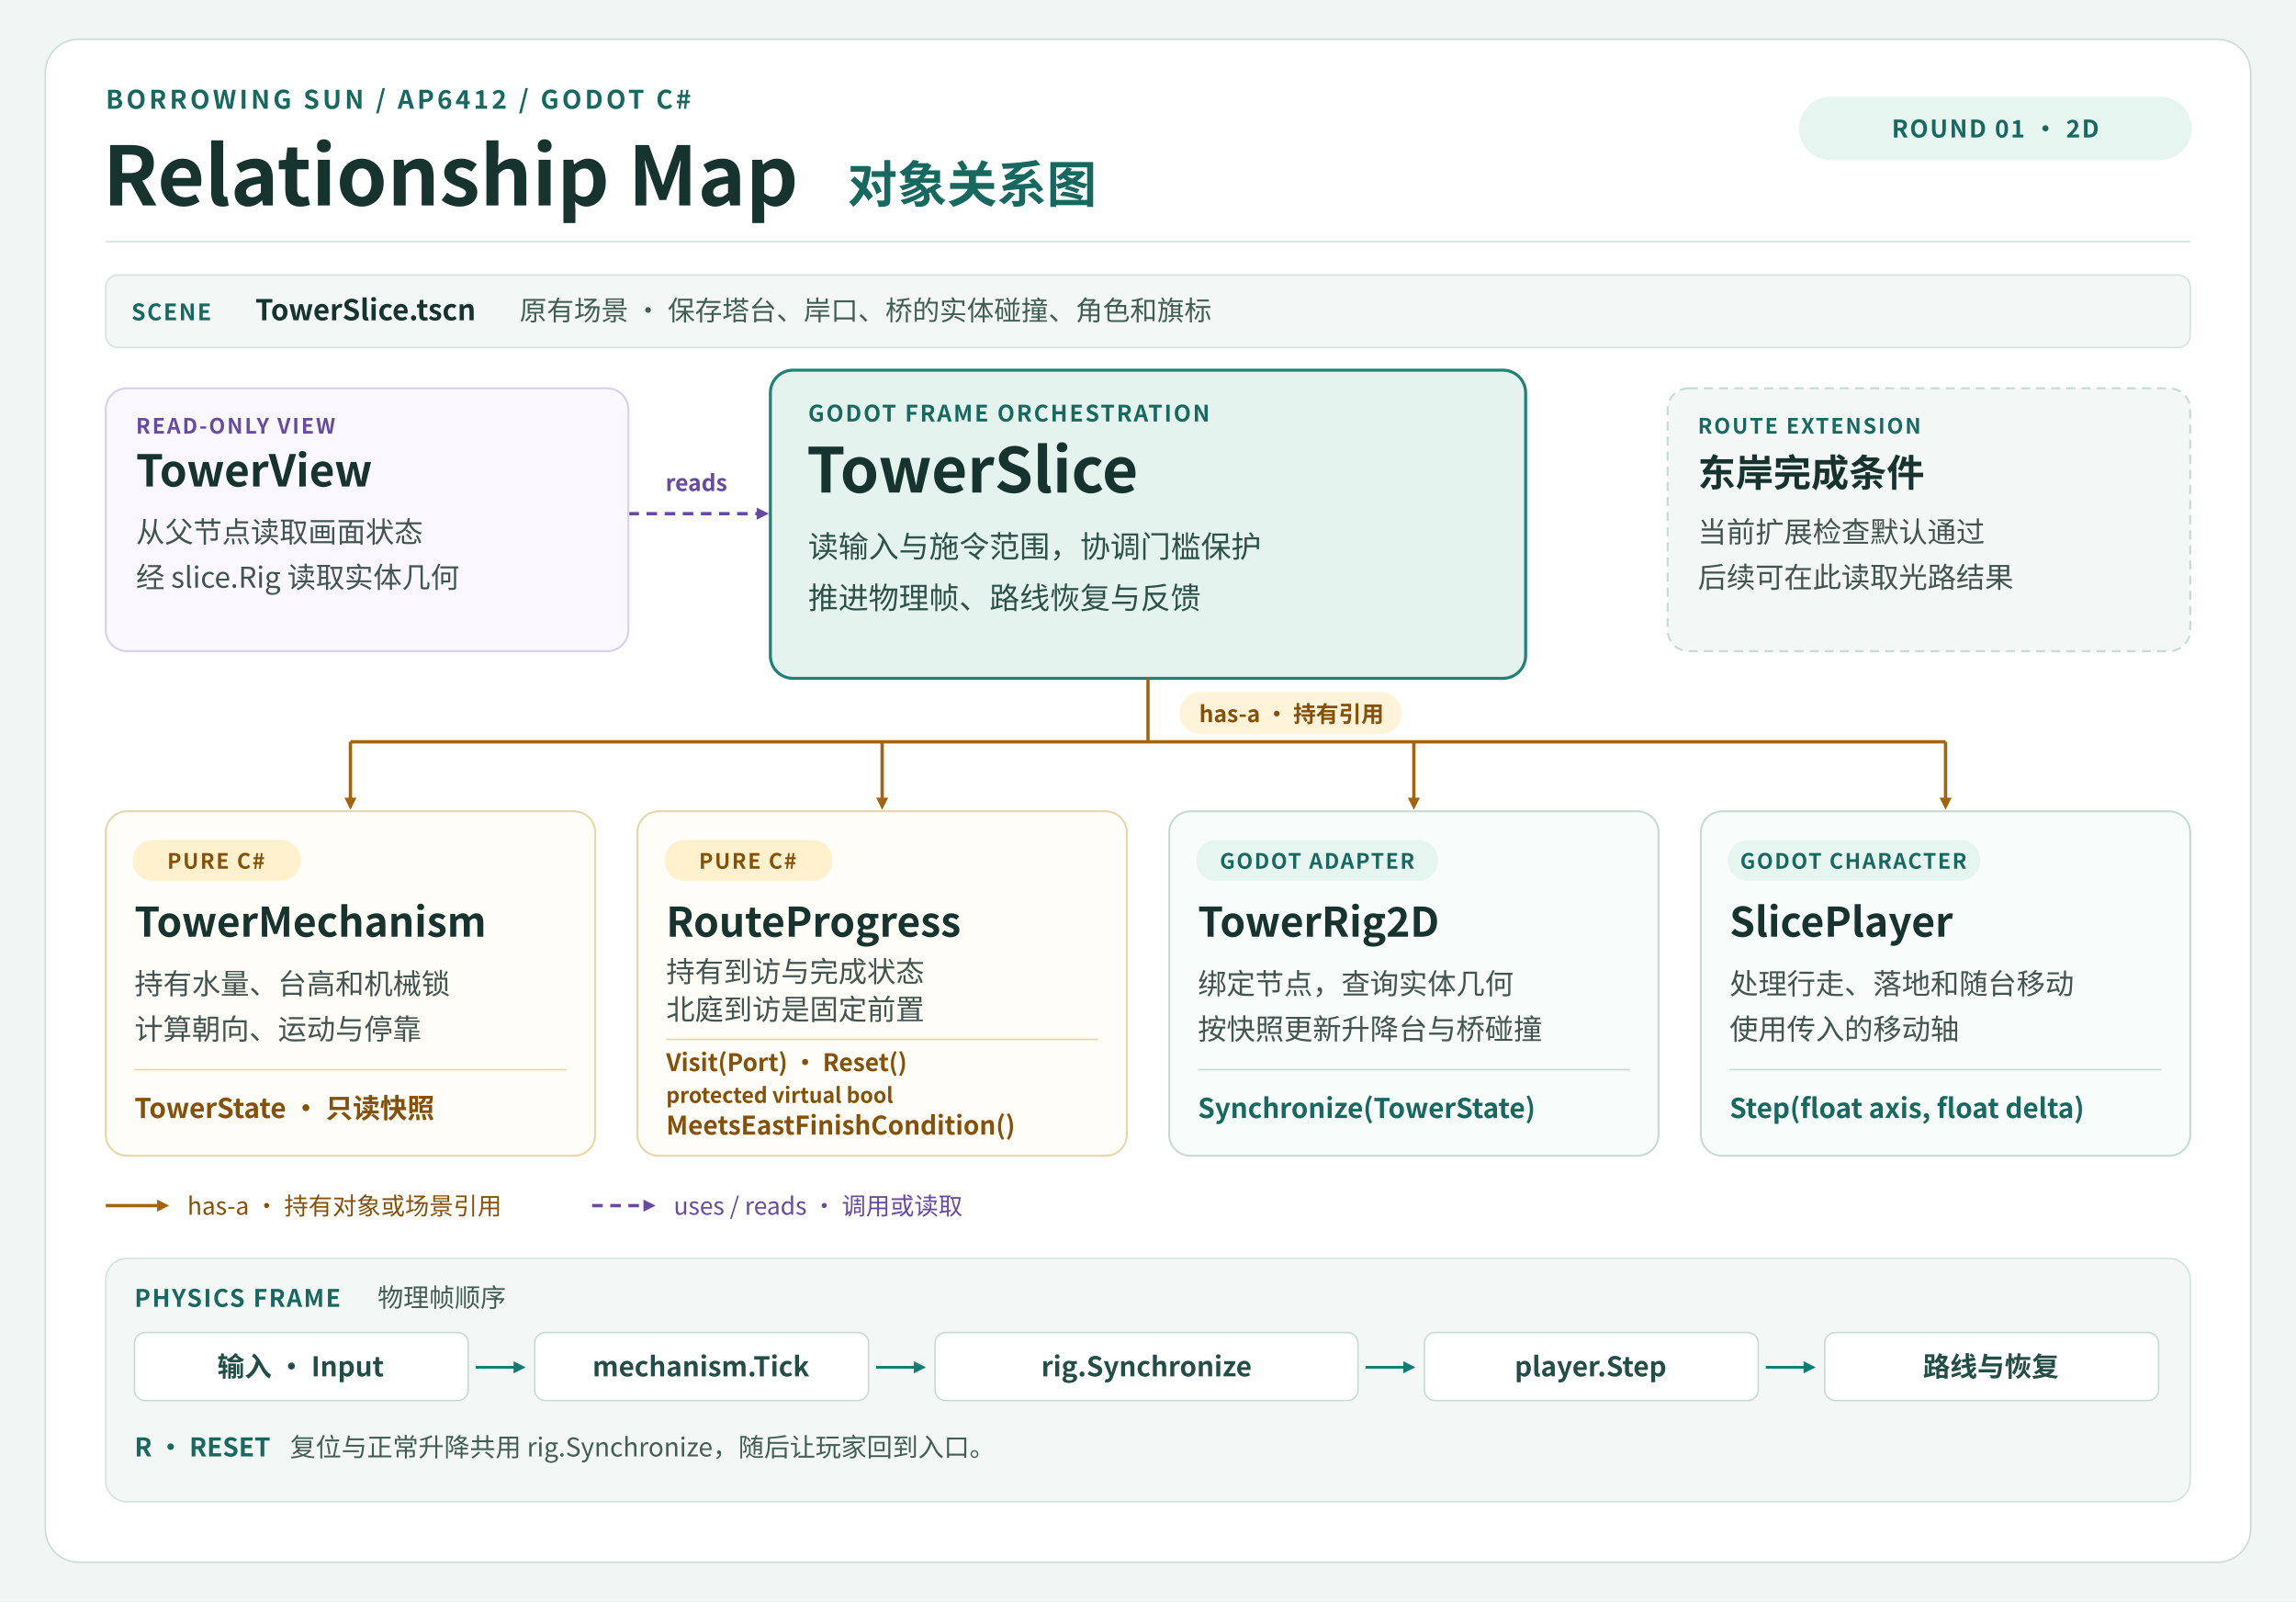
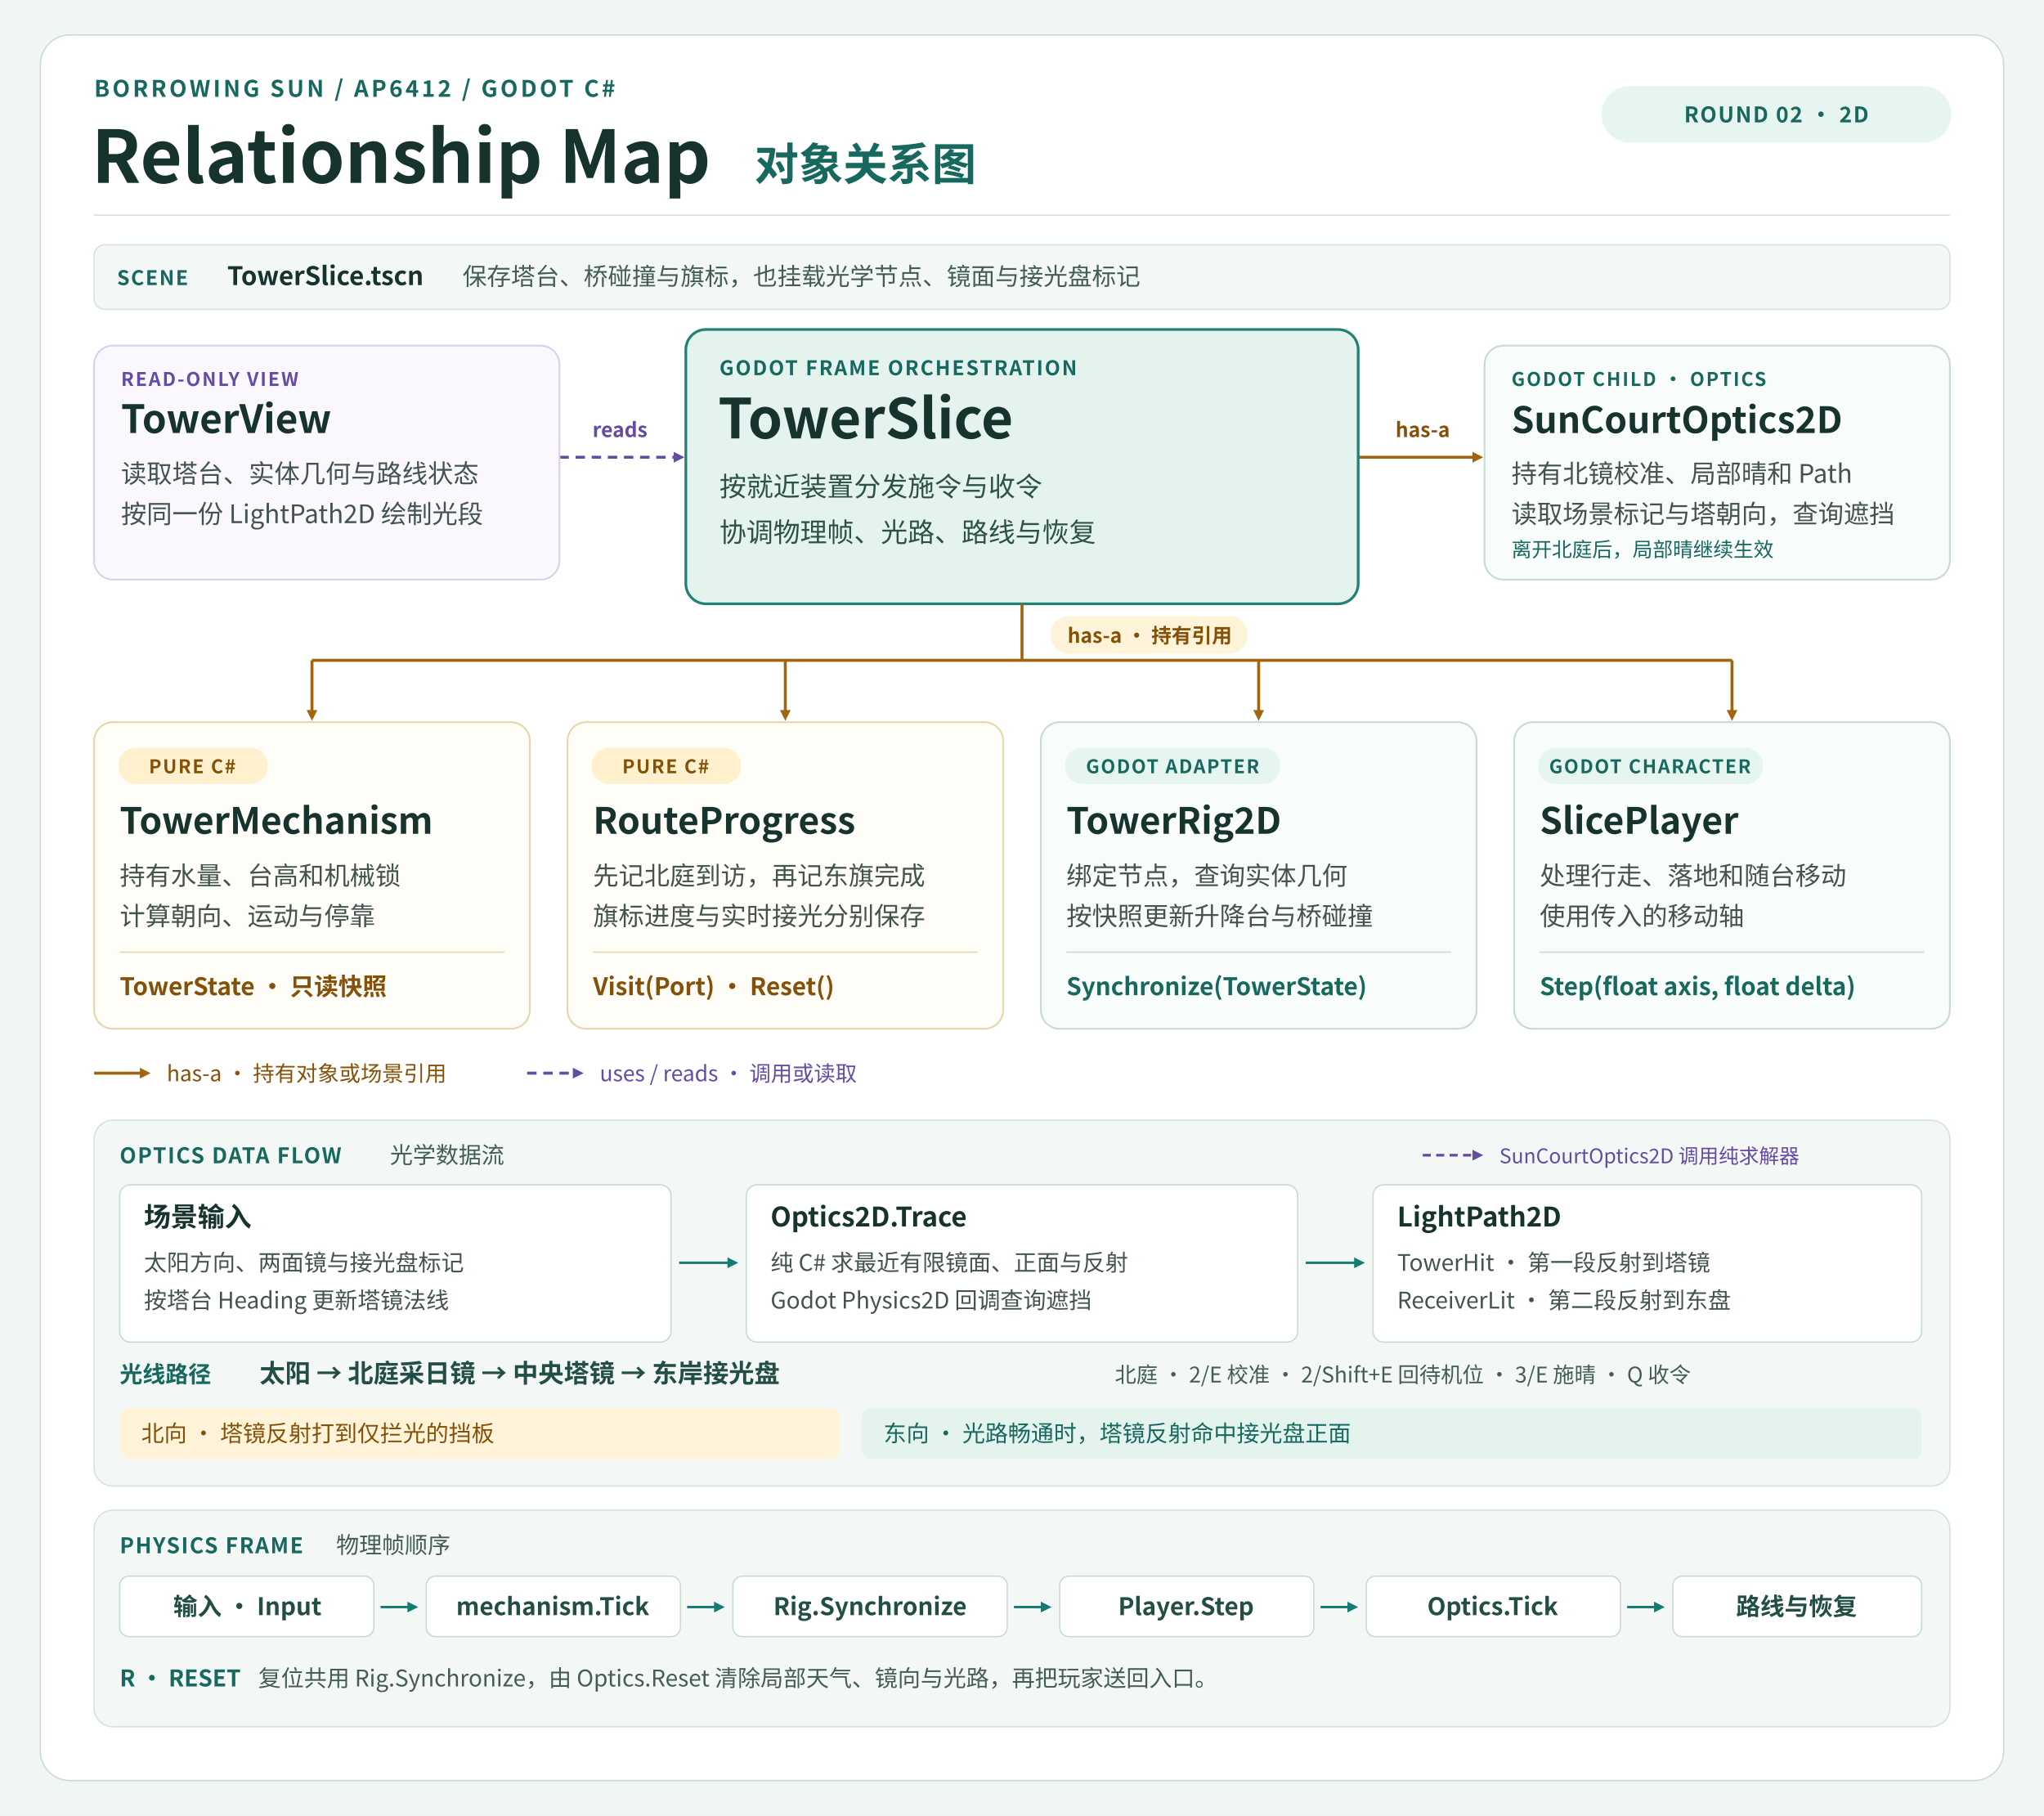
- <svg xmlns="http://www.w3.org/2000/svg" width="1520" height="1060" viewBox="0 0 1520 1060" role="img" aria-labelledby="map-title map-description">
-   <rect width="1520" height="1060" fill="#F0F6F3" />
-   <rect x="30" y="26" width="1460" height="1008" rx="22" fill="#FFFFFF" stroke="#CADBD5" />
+ <svg xmlns="http://www.w3.org/2000/svg" width="1520" height="1350" viewBox="0 0 1520 1350" role="img" aria-labelledby="map-title map-description">
+   <rect width="1520" height="1350" fill="#F0F6F3" />
+   <rect x="30" y="26" width="1460" height="1298" rx="22" fill="#FFFFFF" stroke="#CADBD5" />
  <g font-family="system-ui, -apple-system, BlinkMacSystemFont, 'Segoe UI', 'PingFang SC', 'Hiragino Sans GB', 'Microsoft YaHei', 'Noto Sans CJK SC', sans-serif" fill="#17332E">
    <g id="header">
      <text x="70" y="72" fill="#17685E" font-size="17" font-weight="700" letter-spacing="2">BORROWING SUN  /  AP6412  /  GODOT C#</text>
      <text x="68" y="136" font-size="54" font-weight="760">Relationship Map</text>
      <text x="561" y="134" fill="#17685E" font-size="33" font-weight="650">对象关系图</text>
      <rect x="1191" y="64" width="260" height="42" rx="21" fill="#E7F5F0" />
-       <text x="1321" y="91" text-anchor="middle" fill="#17685E" font-size="16" font-weight="700" letter-spacing="1">ROUND 01 · 2D</text>
+       <text x="1321" y="91" text-anchor="middle" fill="#17685E" font-size="16" font-weight="700" letter-spacing="1">ROUND 02 · 2D</text>
      <path d="M 70 160 H 1450" fill="none" stroke="#D4E2DD" />
    </g>
    <g id="scene-source">
      <rect x="70" y="182" width="1380" height="48" rx="8" fill="#F3F8F6" stroke="#D4E2DD" />
      <text x="87" y="212" fill="#17685E" font-size="15" font-weight="700" letter-spacing="1">SCENE</text>
      <text x="169" y="212" font-size="19" font-weight="700">TowerSlice.tscn</text>
-       <text x="344" y="212" fill="#435D55" font-size="18">原有场景 · 保存塔台、岸口、桥的实体碰撞、角色和旗标</text>
+       <text x="344" y="212" fill="#435D55" font-size="18">保存塔台、桥碰撞与旗标，也挂载光学节点、镜面与接光盘标记</text>
    </g>
    <g id="top-relationships">
      <path d="M 416 340 H 503" fill="none" stroke="#654BA4" stroke-width="2.2" stroke-dasharray="7 5" />
      <path d="M 501 336 L 509 340 L 501 344 Z" fill="#654BA4" />
+       <path d="M 1010 340 H 1097" fill="none" stroke="#A2650D" stroke-width="2.2" />
+       <path d="M 1095 336 L 1103 340 L 1095 344 Z" fill="#A2650D" />
    </g>
    <g id="top-labels" fill="#654BA4" font-size="15" font-weight="700" text-anchor="middle">
      <text x="461" y="325">reads</text>
+       <text x="1058" y="325" fill="#855109">has-a</text>
    </g>
    <g id="tower-view">
      <rect x="70" y="257" width="346" height="174" rx="14" fill="#FAF8FE" stroke="#D9D0EB" stroke-width="1.3" />
      <text x="90" y="287" fill="#654BA4" font-size="14" font-weight="700" letter-spacing="1.2">READ-ONLY VIEW</text>
      <text x="90" y="322" font-size="29" font-weight="730">TowerView</text>
-       <text x="90" y="359" fill="#43534F" font-size="19">从父节点读取画面状态</text>
-       <text x="90" y="389" fill="#43534F" font-size="19">经 slice.Rig 读取实体几何</text>
+       <text x="90" y="359" fill="#43534F" font-size="19">读取塔台、实体几何与路线状态</text>
+       <text x="90" y="389" fill="#43534F" font-size="19">按同一份 LightPath2D 绘制光段</text>
    </g>
    <g id="tower-slice">
      <rect x="510" y="245" width="500" height="204" rx="15" fill="#E5F3EE" stroke="#208175" stroke-width="2" />
      <text x="535" y="279" fill="#17685E" font-size="15" font-weight="740" letter-spacing="1.2">GODOT FRAME ORCHESTRATION</text>
      <text x="534" y="326" font-size="41" font-weight="760">TowerSlice</text>
-       <text x="535" y="369" fill="#2D5148" font-size="20">读输入与施令范围，协调门槛保护</text>
-       <text x="535" y="403" fill="#2D5148" font-size="20">推进物理帧、路线恢复与反馈</text>
+       <text x="535" y="369" fill="#2D5148" font-size="20">按就近装置分发施令与收令</text>
+       <text x="535" y="403" fill="#2D5148" font-size="20">协调物理帧、光路、路线与恢复</text>
    </g>
-     <g id="extension-note">
-       <rect x="1104" y="257" width="346" height="174" rx="14" fill="#F3F8F6" stroke="#C8DBD3" stroke-width="1.3" stroke-dasharray="6 4" />
-       <text x="1124" y="287" fill="#17685E" font-size="14" font-weight="700" letter-spacing="1.2">ROUTE EXTENSION</text>
-       <text x="1124" y="322" font-size="25" font-weight="730">东岸完成条件</text>
-       <text x="1124" y="359" fill="#43534F" font-size="19">当前扩展检查默认通过</text>
-       <text x="1124" y="389" fill="#43534F" font-size="19">后续可在此读取光路结果</text>
+     <g id="sun-court-optics">
+       <rect x="1104" y="257" width="346" height="174" rx="14" fill="#F8FCFA" stroke="#C8DBD3" stroke-width="1.3" />
+       <text x="1124" y="287" fill="#17685E" font-size="14" font-weight="700" letter-spacing="1.2">GODOT CHILD · OPTICS</text>
+       <text x="1124" y="322" font-size="27" font-weight="730">SunCourtOptics2D</text>
+       <text x="1124" y="359" fill="#43534F" font-size="19">持有北镜校准、局部晴和 Path</text>
+       <text x="1124" y="389" fill="#43534F" font-size="19">读取场景标记与塔朝向，查询遮挡</text>
+       <text x="1124" y="414" fill="#17685E" font-size="15">离开北庭后，局部晴继续生效</text>
    </g>
    <g id="has-a-links">
      <path d="M 760 449 V 491 M 232 491 H 1288 M 232 491 V 532 M 584 491 V 532 M 936 491 V 532 M 1288 491 V 532" fill="none" stroke="#A2650D" stroke-width="2.2" stroke-linejoin="round" />
      <path d="M 228 528 L 236 528 L 232 536 Z M 580 528 L 588 528 L 584 536 Z M 932 528 L 940 528 L 936 536 Z M 1284 528 L 1292 528 L 1288 536 Z" fill="#A2650D" />
    </g>
    <g id="has-a-label">
      <rect x="781" y="458" width="147" height="28" rx="14" fill="#FFF4DA" />
      <text x="855" y="478" text-anchor="middle" fill="#855109" font-size="15" font-weight="700">has-a · 持有引用</text>
    </g>
    <g id="tower-mechanism">
      <rect x="70" y="537" width="324" height="228" rx="14" fill="#FFFDF8" stroke="#E7D6AA" stroke-width="1.3" />
      <rect x="88" y="556" width="111" height="27" rx="13" fill="#FFF1CD" />
      <text x="143" y="575" text-anchor="middle" fill="#855109" font-size="14" font-weight="750" letter-spacing="1">PURE C#</text>
      <text x="89" y="620" font-size="27" font-weight="750">TowerMechanism</text>
      <text x="89" y="658" fill="#43534F" font-size="19">持有水量、台高和机械锁</text>
      <text x="89" y="688" fill="#43534F" font-size="19">计算朝向、运动与停靠</text>
      <path d="M 89 708 H 375" stroke="#E7D6AA" />
      <text x="89" y="740" fill="#855109" font-size="18" font-weight="650">TowerState · 只读快照</text>
    </g>
    <g id="route-progress">
      <rect x="422" y="537" width="324" height="228" rx="14" fill="#FFFDF8" stroke="#E7D6AA" stroke-width="1.3" />
      <rect x="440" y="556" width="111" height="27" rx="13" fill="#FFF1CD" />
      <text x="495" y="575" text-anchor="middle" fill="#855109" font-size="14" font-weight="750" letter-spacing="1">PURE C#</text>
      <text x="441" y="620" font-size="27" font-weight="750">RouteProgress</text>
-       <text x="441" y="650" fill="#43534F" font-size="19">持有到访与完成状态</text>
-       <text x="441" y="675" fill="#43534F" font-size="19">北庭到访是固定前置</text>
-       <path d="M 441 688 H 727" stroke="#E7D6AA" />
-       <text x="441" y="709" fill="#855109" font-size="16" font-weight="650">Visit(Port) · Reset()</text>
-       <text x="441" y="730" fill="#855109" font-size="14" font-weight="650">protected virtual bool</text>
-       <text x="441" y="751" fill="#855109" font-size="17" font-weight="650">MeetsEastFinishCondition()</text>
+       <text x="441" y="658" fill="#43534F" font-size="19">先记北庭到访，再记东旗完成</text>
+       <text x="441" y="688" fill="#43534F" font-size="19">旗标进度与实时接光分别保存</text>
+       <path d="M 441 708 H 727" stroke="#E7D6AA" />
+       <text x="441" y="740" fill="#855109" font-size="18" font-weight="650">Visit(Port) · Reset()</text>
    </g>
    <g id="tower-rig">
      <rect x="774" y="537" width="324" height="228" rx="14" fill="#F8FCFA" stroke="#C8DBD3" stroke-width="1.3" />
      <rect x="792" y="556" width="160" height="27" rx="13" fill="#E7F5F0" />
      <text x="872" y="575" text-anchor="middle" fill="#17685E" font-size="14" font-weight="750" letter-spacing="1">GODOT ADAPTER</text>
      <text x="793" y="620" font-size="27" font-weight="750">TowerRig2D</text>
      <text x="793" y="658" fill="#43534F" font-size="19">绑定节点，查询实体几何</text>
      <text x="793" y="688" fill="#43534F" font-size="19">按快照更新升降台与桥碰撞</text>
      <path d="M 793 708 H 1079" stroke="#C8DBD3" />
      <text x="793" y="740" fill="#17685E" font-size="18" font-weight="650">Synchronize(TowerState)</text>
    </g>
    <g id="slice-player">
      <rect x="1126" y="537" width="324" height="228" rx="14" fill="#F8FCFA" stroke="#C8DBD3" stroke-width="1.3" />
      <rect x="1144" y="556" width="167" height="27" rx="13" fill="#E7F5F0" />
      <text x="1227" y="575" text-anchor="middle" fill="#17685E" font-size="14" font-weight="750" letter-spacing="1">GODOT CHARACTER</text>
      <text x="1145" y="620" font-size="27" font-weight="750">SlicePlayer</text>
      <text x="1145" y="658" fill="#43534F" font-size="19">处理行走、落地和随台移动</text>
      <text x="1145" y="688" fill="#43534F" font-size="19">使用传入的移动轴</text>
      <path d="M 1145 708 H 1431" stroke="#C8DBD3" />
      <text x="1145" y="740" fill="#17685E" font-size="18" font-weight="650">Step(float axis, float delta)</text>
    </g>
    <g id="legend" font-size="16">
      <path d="M 70 798 H 106" fill="none" stroke="#A2650D" stroke-width="2.2" />
      <path d="M 104 794 L 112 798 L 104 802 Z" fill="#A2650D" />
      <text x="124" y="804" fill="#855109">has-a · 持有对象或场景引用</text>
      <path d="M 392 798 H 428" fill="none" stroke="#654BA4" stroke-width="2.2" stroke-dasharray="7 5" />
      <path d="M 426 794 L 434 798 L 426 802 Z" fill="#654BA4" />
      <text x="446" y="804" fill="#654BA4">uses / reads · 调用或读取</text>
    </g>
-     <g id="physics-frame">
+     <g id="optics-data-flow">
+       <rect x="70" y="833" width="1380" height="272" rx="14" fill="#F3F8F6" stroke="#D4E2DD" />
+       <text x="89" y="865" fill="#17685E" font-size="16" font-weight="740" letter-spacing="1">OPTICS DATA FLOW</text>
+       <text x="290" y="865" fill="#435D55" font-size="17">光学数据流</text>
+       <path d="M 1058 859 H 1097" fill="none" stroke="#654BA4" stroke-width="2" stroke-dasharray="6 4" />
+       <path d="M 1095 855 L 1103 859 L 1095 863 Z" fill="#654BA4" />
+       <text x="1115" y="865" fill="#654BA4" font-size="15">SunCourtOptics2D 调用纯求解器</text>
+       <g fill="#FFFFFF" stroke="#C8DBD3">
+         <rect x="89" y="881" width="410" height="117" rx="8" />
+         <rect x="555" y="881" width="410" height="117" rx="8" />
+         <rect x="1021" y="881" width="408" height="117" rx="8" />
+       </g>
+       <path d="M 505 939 H 544 M 971 939 H 1010" fill="none" stroke="#137C72" stroke-width="1.8" />
+       <path d="M 541 935 L 549 939 L 541 943 Z M 1007 935 L 1015 939 L 1007 943 Z" fill="#137C72" />
+       <g font-weight="700" font-size="20">
+         <text x="107" y="912">场景输入</text>
+         <text x="573" y="912">Optics2D.Trace</text>
+         <text x="1039" y="912">LightPath2D</text>
+       </g>
+       <g fill="#43534F" font-size="17">
+         <text x="107" y="945">太阳方向、两面镜与接光盘标记</text>
+         <text x="107" y="973">按塔台 Heading 更新塔镜法线</text>
+         <text x="573" y="945">纯 C# 求最近有限镜面、正面与反射</text>
+         <text x="573" y="973">Godot Physics2D 回调查询遮挡</text>
+         <text x="1039" y="945">TowerHit · 第一段反射到塔镜</text>
+         <text x="1039" y="973">ReceiverLit · 第二段反射到东盘</text>
+       </g>
+       <text x="89" y="1028" fill="#17685E" font-size="17" font-weight="750">光线路径</text>
+       <text x="193" y="1028" fill="#234E45" font-size="19" font-weight="650">太阳 → 北庭采日镜 → 中央塔镜 → 东岸接光盘</text>
+       <text x="829" y="1028" fill="#435D55" font-size="16">北庭 · 2/E 校准 · 2/Shift+E 回待机位 · 3/E 施晴 · Q 收令</text>
+       <rect x="89" y="1047" width="536" height="38" rx="7" fill="#FFF3D9" />
+       <text x="105" y="1072" fill="#855109" font-size="17">北向 · 塔镜反射打到仅拦光的挡板</text>
+       <rect x="641" y="1047" width="788" height="38" rx="7" fill="#E4F3EE" />
+       <text x="657" y="1072" fill="#17685E" font-size="17">东向 · 光路畅通时，塔镜反射命中接光盘正面</text>
+     </g>
+     <g id="physics-frame" transform="translate(0 290)">
      <rect x="70" y="833" width="1380" height="161" rx="14" fill="#F3F8F6" stroke="#D4E2DD" />
      <text x="89" y="865" fill="#17685E" font-size="16" font-weight="740" letter-spacing="1">PHYSICS FRAME</text>
      <text x="250" y="865" fill="#435D55" font-size="17">物理帧顺序</text>
      <g fill="#FFFFFF" stroke="#C8DBD3">
-         <rect x="89" y="882" width="221" height="45" rx="7" />
-         <rect x="354" y="882" width="221" height="45" rx="7" />
-         <rect x="619" y="882" width="280" height="45" rx="7" />
-         <rect x="943" y="882" width="221" height="45" rx="7" />
-         <rect x="1208" y="882" width="221" height="45" rx="7" />
+         <rect x="89" y="882" width="189" height="45" rx="7" />
+         <rect x="317" y="882" width="189" height="45" rx="7" />
+         <rect x="545" y="882" width="204" height="45" rx="7" />
+         <rect x="788" y="882" width="189" height="45" rx="7" />
+         <rect x="1016" y="882" width="189" height="45" rx="7" />
+         <rect x="1244" y="882" width="185" height="45" rx="7" />
      </g>
-       <path d="M 315 905 H 343 M 580 905 H 608 M 904 905 H 932 M 1169 905 H 1197" fill="none" stroke="#137C72" stroke-width="1.8" />
-       <path d="M 340 901 L 348 905 L 340 909 Z M 605 901 L 613 905 L 605 909 Z M 929 901 L 937 905 L 929 909 Z M 1194 901 L 1202 905 L 1194 909 Z" fill="#137C72" />
+       <path d="M 283 905 H 306 M 511 905 H 534 M 754 905 H 777 M 982 905 H 1005 M 1210 905 H 1233" fill="none" stroke="#137C72" stroke-width="1.8" />
+       <path d="M 303 901 L 311 905 L 303 909 Z M 531 901 L 539 905 L 531 909 Z M 774 901 L 782 905 L 774 909 Z M 1002 901 L 1010 905 L 1002 909 Z M 1230 901 L 1238 905 L 1230 909 Z" fill="#137C72" />
      <g fill="#234E45" font-size="18" font-weight="650" text-anchor="middle">
-         <text x="199" y="911">输入 · Input</text>
-         <text x="464" y="911">mechanism.Tick</text>
-         <text x="759" y="911">rig.Synchronize</text>
-         <text x="1053" y="911">player.Step</text>
-         <text x="1318" y="911">路线与恢复</text>
+         <text x="184" y="911">输入 · Input</text>
+         <text x="411" y="911">mechanism.Tick</text>
+         <text x="647" y="911">Rig.Synchronize</text>
+         <text x="882" y="911">Player.Step</text>
+         <text x="1110" y="911">Optics.Tick</text>
+         <text x="1336" y="911">路线与恢复</text>
      </g>
      <text x="89" y="964" fill="#17685E" font-size="17" font-weight="750">R · RESET</text>
-       <text x="192" y="964" fill="#435D55" font-size="17">复位与正常升降共用 rig.Synchronize，随后让玩家回到入口。</text>
+       <text x="192" y="964" fill="#435D55" font-size="17">复位共用 Rig.Synchronize，由 Optics.Reset 清除局部天气、镜向与光路，再把玩家送回入口。</text>
    </g>
  </g>
</svg>
